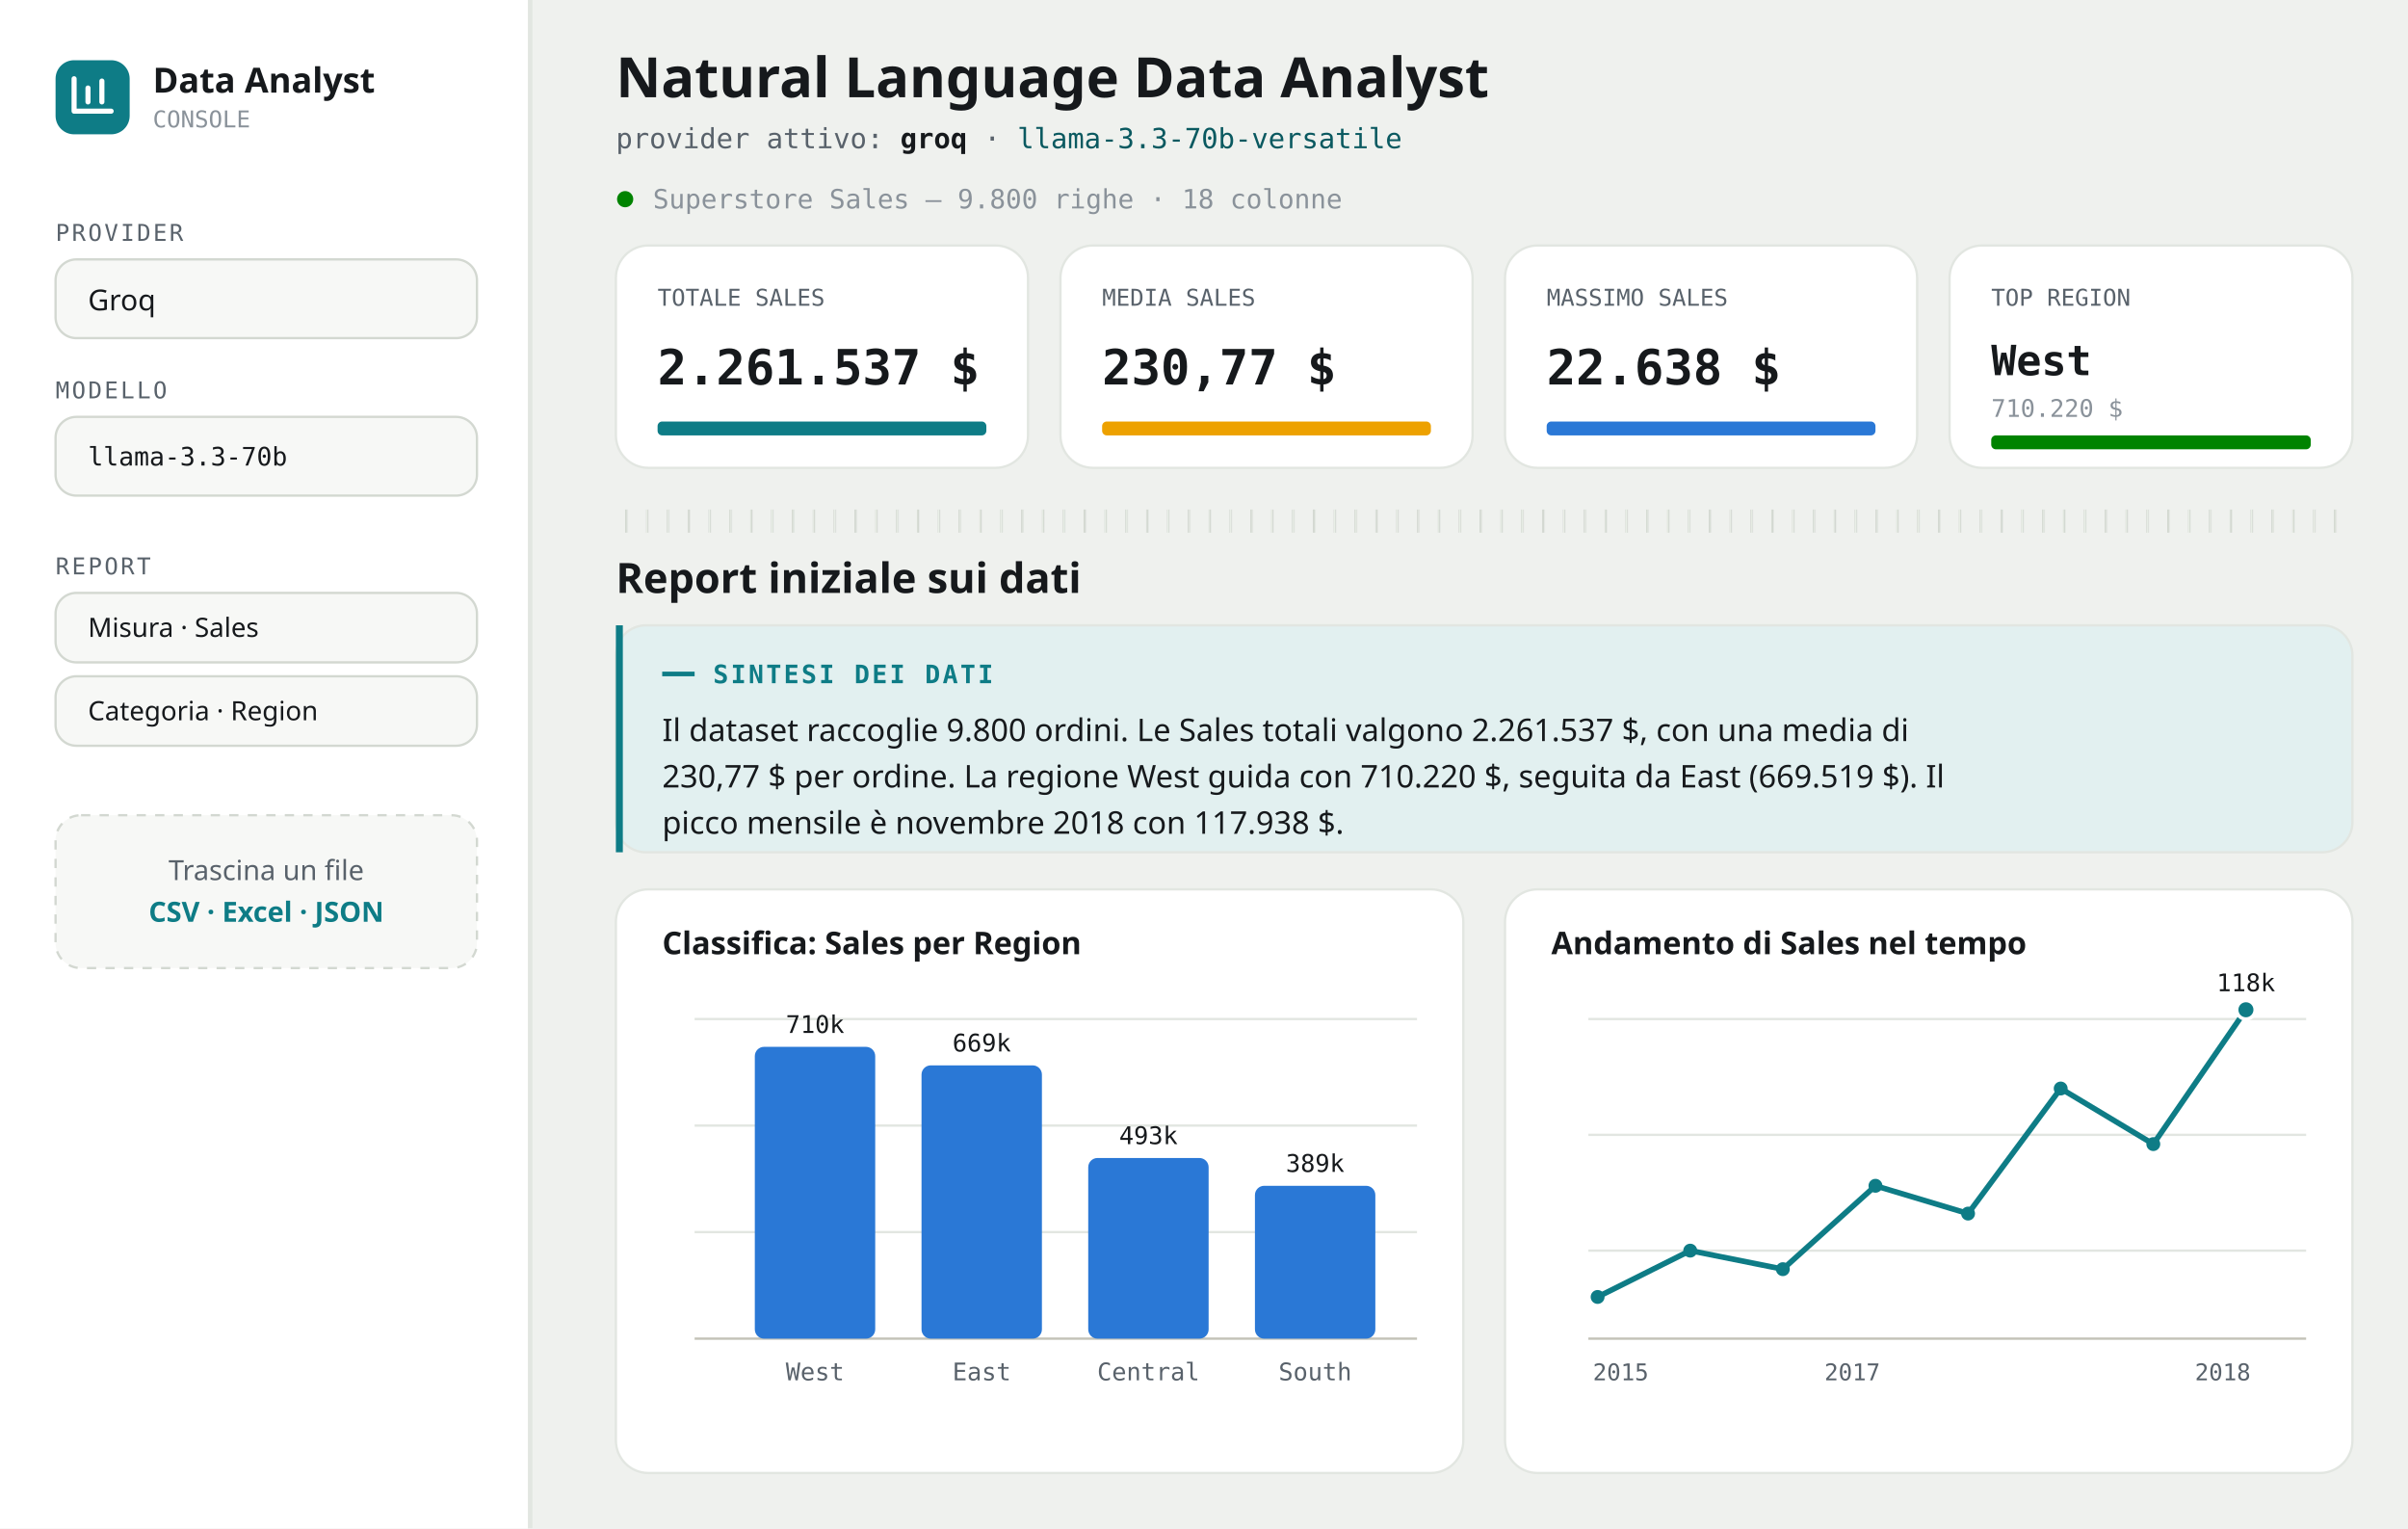
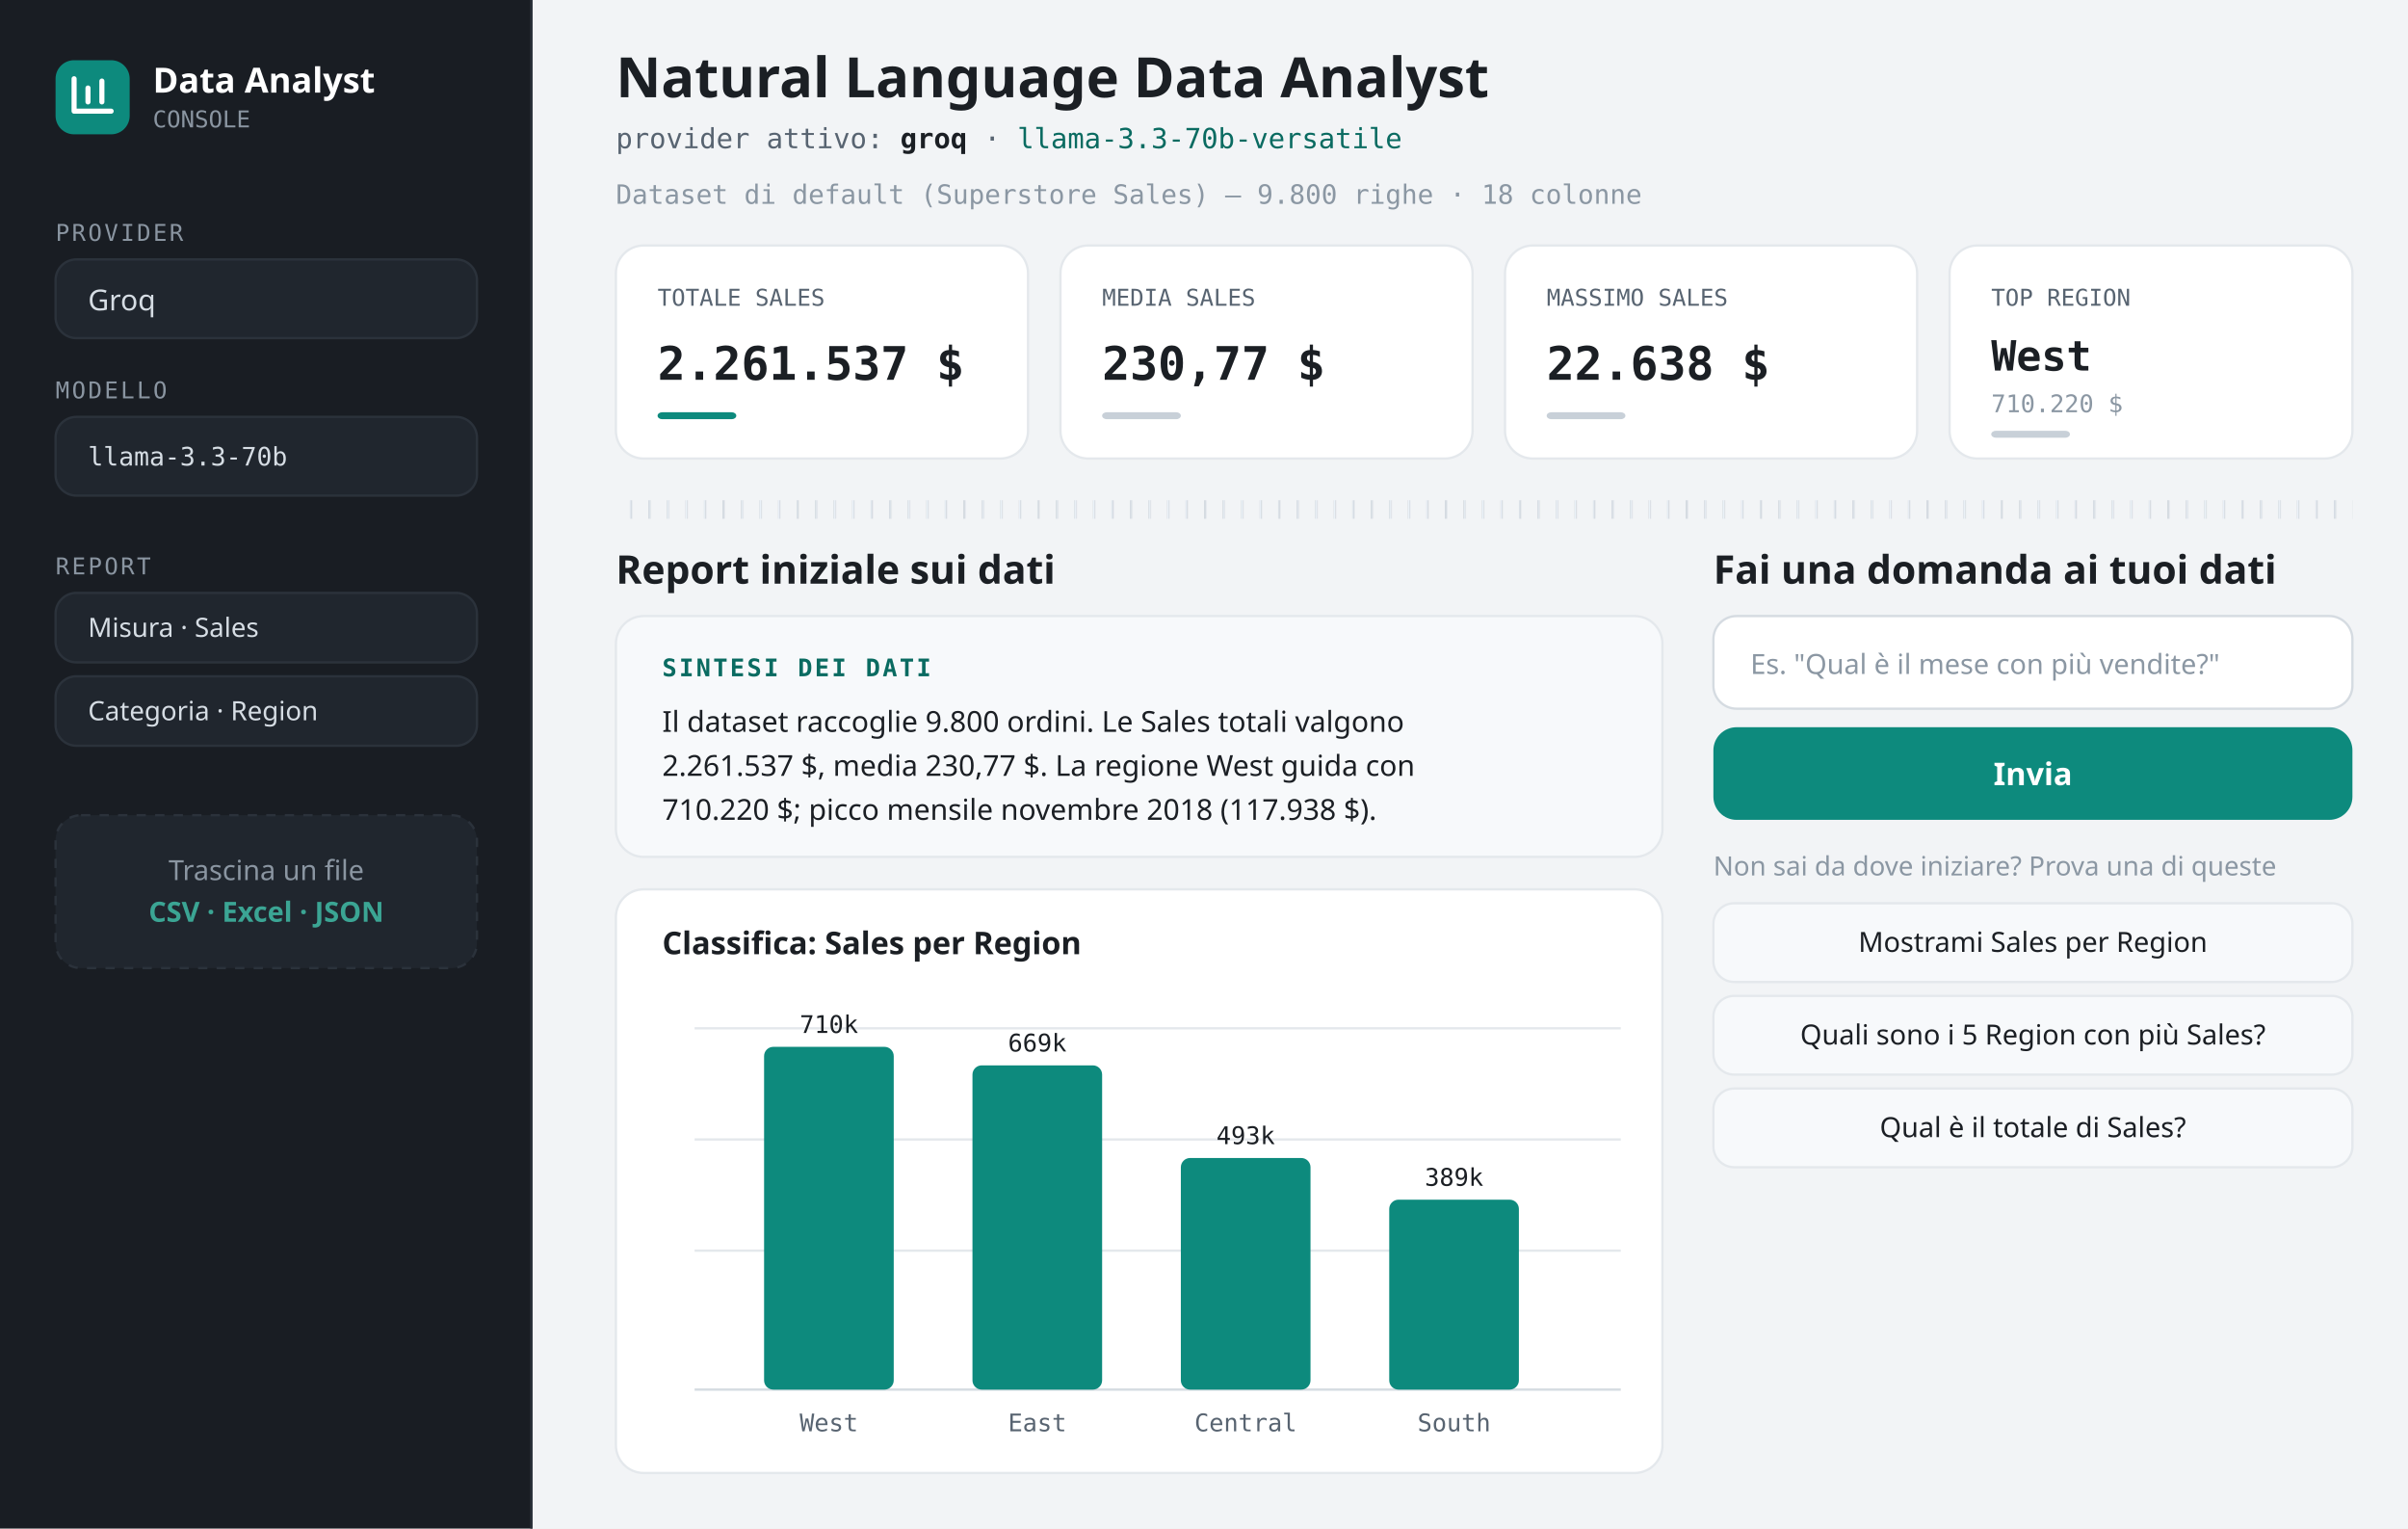
- <svg xmlns="http://www.w3.org/2000/svg" width="1040" height="660" viewBox="0 0 1040 660" font-family="'Segoe UI',system-ui,sans-serif">
-   <rect width="1040" height="660" fill="#EFF1EE" />
-   <rect x="0" y="0" width="230" height="660" fill="#FFFFFF" />
-   <rect x="228" y="0" width="2" height="660" fill="#E2E6E1" />
-   <rect x="24" y="26" width="32" height="32" rx="8" fill="#0E7C86" />
+ <svg xmlns="http://www.w3.org/2000/svg" width="1040" height="660" viewBox="0 0 1040 660" font-family="'IBM Plex Sans','Segoe UI',system-ui,sans-serif">
+   <rect width="1040" height="660" fill="#f2f4f6" />
+   <rect x="0" y="0" width="230" height="660" fill="#191d23" />
+   <rect x="229" y="0" width="1" height="660" fill="#2b323b" />
+   <rect x="24" y="26" width="32" height="32" rx="8" fill="#0d8a7d" />
  <path d="M32 48 V34 M32 48 h16 M38 44 v-6 M44 44 v-9" stroke="#fff" stroke-width="2.2" fill="none" stroke-linecap="round" />
-   <text x="66" y="40" font-size="15" font-weight="700" fill="#16191C">Data Analyst</text>
-   <text x="66" y="55" font-size="10" font-family="monospace" fill="#8A929A">CONSOLE</text>
-   <text x="24" y="104" font-size="10" font-family="monospace" letter-spacing="1" fill="#59626B">PROVIDER</text>
-   <rect x="24" y="112" width="182" height="34" rx="9" fill="#F7F8F6" stroke="#D3D8D1" />
-   <text x="38" y="134" font-size="12.5" fill="#16191C">Groq</text>
-   <text x="24" y="172" font-size="10" font-family="monospace" letter-spacing="1" fill="#59626B">MODELLO</text>
-   <rect x="24" y="180" width="182" height="34" rx="9" fill="#F7F8F6" stroke="#D3D8D1" />
-   <text x="38" y="201" font-size="11" font-family="monospace" fill="#16191C">llama-3.3-70b</text>
-   <text x="24" y="248" font-size="10" font-family="monospace" letter-spacing="1" fill="#59626B">REPORT</text>
-   <rect x="24" y="256" width="182" height="30" rx="9" fill="#F7F8F6" stroke="#D3D8D1" />
-   <text x="38" y="275" font-size="11.5" fill="#16191C">Misura · Sales</text>
-   <rect x="24" y="292" width="182" height="30" rx="9" fill="#F7F8F6" stroke="#D3D8D1" />
-   <text x="38" y="311" font-size="11.5" fill="#16191C">Categoria · Region</text>
-   <rect x="24" y="352" width="182" height="66" rx="11" fill="#F7F8F6" stroke="#D3D8D1" stroke-dasharray="4 4" />
-   <text x="115" y="380" font-size="12" fill="#59626B" text-anchor="middle">Trascina un file</text>
-   <text x="115" y="398" font-size="12" font-weight="600" fill="#0E7C86" text-anchor="middle">CSV · Excel · JSON</text>
-   <text x="266" y="42" font-size="24" font-weight="700" fill="#16191C">Natural Language Data Analyst</text>
-   <text x="266" y="64" font-size="12" font-family="monospace" fill="#59626B">provider attivo: <tspan fill="#16191C" font-weight="600">groq</tspan> · <tspan fill="#0A5960">llama-3.3-70b-versatile</tspan>
+   <text x="66" y="40" font-size="15" font-weight="700" fill="#ffffff">Data Analyst</text>
+   <text x="66" y="55" font-size="10" font-family="monospace" fill="#8a95a1">CONSOLE</text>
+   <text x="24" y="104" font-size="10" font-family="monospace" letter-spacing="1" fill="#8a95a1">PROVIDER</text>
+   <rect x="24" y="112" width="182" height="34" rx="9" fill="#20262e" stroke="#2b323b" />
+   <text x="38" y="134" font-size="12.5" fill="#d6dde4">Groq</text>
+   <text x="24" y="172" font-size="10" font-family="monospace" letter-spacing="1" fill="#8a95a1">MODELLO</text>
+   <rect x="24" y="180" width="182" height="34" rx="9" fill="#20262e" stroke="#2b323b" />
+   <text x="38" y="201" font-size="11" font-family="monospace" fill="#d6dde4">llama-3.3-70b</text>
+   <text x="24" y="248" font-size="10" font-family="monospace" letter-spacing="1" fill="#8a95a1">REPORT</text>
+   <rect x="24" y="256" width="182" height="30" rx="9" fill="#20262e" stroke="#2b323b" />
+   <text x="38" y="275" font-size="11.5" fill="#d6dde4">Misura · Sales</text>
+   <rect x="24" y="292" width="182" height="30" rx="9" fill="#20262e" stroke="#2b323b" />
+   <text x="38" y="311" font-size="11.5" fill="#d6dde4">Categoria · Region</text>
+   <rect x="24" y="352" width="182" height="66" rx="11" fill="#20262e" stroke="#2b323b" stroke-dasharray="4 4" />
+   <text x="115" y="380" font-size="12" fill="#8a95a1" text-anchor="middle">Trascina un file</text>
+   <text x="115" y="398" font-size="12" font-weight="600" fill="#3ba594" text-anchor="middle">CSV · Excel · JSON</text>
+   <text x="266" y="42" font-size="24" font-weight="700" fill="#1b1f24">Natural Language Data Analyst</text>
+   <text x="266" y="64" font-size="12" font-family="monospace" fill="#586471">provider attivo: <tspan fill="#1b1f24" font-weight="600">groq</tspan> · <tspan fill="#0a6b61">llama-3.3-70b-versatile</tspan>
  </text>
-   <circle cx="270" cy="86" r="3.5" fill="#008300" />
-   <text x="282" y="90" font-size="11.5" font-family="monospace" fill="#8A929A">Superstore Sales — 9.800 righe · 18 colonne</text>
+   <text x="266" y="88" font-size="11.5" font-family="monospace" fill="#8b97a3">Dataset di default (Superstore Sales) — 9.800 righe · 18 colonne</text>
  <g>
-     <rect x="266" y="106" width="178" height="96" rx="14" fill="#FFFFFF" stroke="#E2E6E1" />
-     <text x="284" y="132" font-size="10" font-family="monospace" fill="#59626B">TOTALE SALES</text>
-     <text x="284" y="166" font-size="21" font-family="monospace" font-weight="600" fill="#16191C">2.261.537 $</text>
-     <rect x="284" y="182" width="142" height="6" rx="2" fill="#0E7C86" />
+     <rect x="266" y="106" width="178" height="92" rx="12" fill="#ffffff" stroke="#e4e8ec" />
+     <text x="284" y="132" font-size="10" font-family="monospace" fill="#586471">TOTALE SALES</text>
+     <text x="284" y="164" font-size="20" font-family="monospace" font-weight="600" fill="#1b1f24">2.261.537 $</text>
+     <rect x="284" y="178" width="34" height="3" rx="2" fill="#0d8a7d" />
  </g>
  <g>
-     <rect x="458" y="106" width="178" height="96" rx="14" fill="#FFFFFF" stroke="#E2E6E1" />
-     <text x="476" y="132" font-size="10" font-family="monospace" fill="#59626B">MEDIA SALES</text>
-     <text x="476" y="166" font-size="21" font-family="monospace" font-weight="600" fill="#16191C">230,77 $</text>
-     <rect x="476" y="182" width="142" height="6" rx="2" fill="#eda100" />
+     <rect x="458" y="106" width="178" height="92" rx="12" fill="#ffffff" stroke="#e4e8ec" />
+     <text x="476" y="132" font-size="10" font-family="monospace" fill="#586471">MEDIA SALES</text>
+     <text x="476" y="164" font-size="20" font-family="monospace" font-weight="600" fill="#1b1f24">230,77 $</text>
+     <rect x="476" y="178" width="34" height="3" rx="2" fill="#c8d0d8" />
  </g>
  <g>
-     <rect x="650" y="106" width="178" height="96" rx="14" fill="#FFFFFF" stroke="#E2E6E1" />
-     <text x="668" y="132" font-size="10" font-family="monospace" fill="#59626B">MASSIMO SALES</text>
-     <text x="668" y="166" font-size="21" font-family="monospace" font-weight="600" fill="#16191C">22.638 $</text>
-     <rect x="668" y="182" width="142" height="6" rx="2" fill="#2a78d6" />
+     <rect x="650" y="106" width="178" height="92" rx="12" fill="#ffffff" stroke="#e4e8ec" />
+     <text x="668" y="132" font-size="10" font-family="monospace" fill="#586471">MASSIMO SALES</text>
+     <text x="668" y="164" font-size="20" font-family="monospace" font-weight="600" fill="#1b1f24">22.638 $</text>
+     <rect x="668" y="178" width="34" height="3" rx="2" fill="#c8d0d8" />
  </g>
  <g>
-     <rect x="842" y="106" width="174" height="96" rx="14" fill="#FFFFFF" stroke="#E2E6E1" />
-     <text x="860" y="132" font-size="10" font-family="monospace" fill="#59626B">TOP REGION</text>
-     <text x="860" y="162" font-size="18" font-family="monospace" font-weight="600" fill="#16191C">West</text>
-     <text x="860" y="180" font-size="10.5" font-family="monospace" fill="#8A929A">710.220 $</text>
-     <rect x="860" y="188" width="138" height="6" rx="2" fill="#008300" />
+     <rect x="842" y="106" width="174" height="92" rx="12" fill="#ffffff" stroke="#e4e8ec" />
+     <text x="860" y="132" font-size="10" font-family="monospace" fill="#586471">TOP REGION</text>
+     <text x="860" y="160" font-size="18" font-family="monospace" font-weight="600" fill="#1b1f24">West</text>
+     <text x="860" y="178" font-size="10.5" font-family="monospace" fill="#8b97a3">710.220 $</text>
+     <rect x="860" y="186" width="34" height="3" rx="2" fill="#c8d0d8" />
  </g>
-   <rect x="266" y="220" width="750" height="10" fill="url(#scale)" />
+   <rect x="266" y="216" width="750" height="8" fill="url(#scale)" />
  <defs>
-     <pattern id="scale" width="9" height="10" patternUnits="userSpaceOnUse">
-       <rect width="1" height="10" fill="#D3D8D1" />
+     <pattern id="scale" width="8" height="8" patternUnits="userSpaceOnUse">
+       <rect width="1" height="8" fill="#d5dbe1" />
    </pattern>
  </defs>
-   <text x="266" y="256" font-size="18" font-weight="700" fill="#16191C">Report iniziale sui dati</text>
-   <rect x="266" y="270" width="750" height="98" rx="13" fill="#E2F0F0" stroke="#E2E6E1" />
-   <rect x="266" y="270" width="3" height="98" fill="#0E7C86" />
-   <rect x="286" y="290" width="14" height="2" fill="#0E7C86" />
-   <text x="308" y="295" font-size="11" font-family="monospace" letter-spacing="1" font-weight="600" fill="#0E7C86">SINTESI DEI DATI</text>
-   <text x="286" y="320" font-size="13.5" fill="#16191C">Il dataset raccoglie 9.800 ordini. Le Sales totali valgono 2.261.537 $, con una media di</text>
-   <text x="286" y="340" font-size="13.5" fill="#16191C">230,77 $ per ordine. La regione West guida con 710.220 $, seguita da East (669.519 $). Il</text>
-   <text x="286" y="360" font-size="13.5" fill="#16191C">picco mensile è novembre 2018 con 117.938 $.</text>
-   <rect x="266" y="384" width="366" height="252" rx="14" fill="#FFFFFF" stroke="#E2E6E1" />
-   <text x="286" y="412" font-size="13.5" font-weight="700" fill="#16191C">Classifica: Sales per Region</text>
-   <line x1="300" y1="440" x2="612" y2="440" stroke="#E2E6E1" />
-   <line x1="300" y1="486" x2="612" y2="486" stroke="#E2E6E1" />
-   <line x1="300" y1="532" x2="612" y2="532" stroke="#E2E6E1" />
-   <line x1="300" y1="578" x2="612" y2="578" stroke="#C3C2B7" />
-   <rect x="326" y="452" width="52" height="126" rx="4" fill="#2a78d6" />
-   <rect x="398" y="460" width="52" height="118" rx="4" fill="#2a78d6" />
-   <rect x="470" y="500" width="52" height="78" rx="4" fill="#2a78d6" />
-   <rect x="542" y="512" width="52" height="66" rx="4" fill="#2a78d6" />
-   <g font-family="monospace" font-size="10.5" fill="#16191C" text-anchor="middle">
-     <text x="352" y="446">710k</text>
-     <text x="424" y="454">669k</text>
-     <text x="496" y="494">493k</text>
-     <text x="568" y="506">389k</text>
+   <text x="266" y="252" font-size="17" font-weight="700" fill="#1b1f24">Report iniziale sui dati</text>
+   <rect x="266" y="266" width="452" height="104" rx="12" fill="#f7f9fb" stroke="#e4e8ec" />
+   <text x="286" y="292" font-size="10.5" font-family="monospace" letter-spacing="1" font-weight="600" fill="#0a6b61">SINTESI DEI DATI</text>
+   <text x="286" y="316" font-size="12.5" fill="#1b1f24">Il dataset raccoglie 9.800 ordini. Le Sales totali valgono</text>
+   <text x="286" y="335" font-size="12.5" fill="#1b1f24">2.261.537 $, media 230,77 $. La regione West guida con</text>
+   <text x="286" y="354" font-size="12.5" fill="#1b1f24">710.220 $; picco mensile novembre 2018 (117.938 $).</text>
+   <rect x="266" y="384" width="452" height="252" rx="12" fill="#ffffff" stroke="#e4e8ec" />
+   <text x="286" y="412" font-size="13.5" font-weight="700" fill="#1b1f24">Classifica: Sales per Region</text>
+   <line x1="300" y1="444" x2="700" y2="444" stroke="#e4e8ec" />
+   <line x1="300" y1="492" x2="700" y2="492" stroke="#e4e8ec" />
+   <line x1="300" y1="540" x2="700" y2="540" stroke="#e4e8ec" />
+   <line x1="300" y1="600" x2="700" y2="600" stroke="#d5dbe1" />
+   <rect x="330" y="452" width="56" height="148" rx="4" fill="#0d8a7d" />
+   <rect x="420" y="460" width="56" height="140" rx="4" fill="#0d8a7d" />
+   <rect x="510" y="500" width="56" height="100" rx="4" fill="#0d8a7d" />
+   <rect x="600" y="518" width="56" height="82" rx="4" fill="#0d8a7d" />
+   <g font-family="monospace" font-size="10.5" fill="#1b1f24" text-anchor="middle">
+     <text x="358" y="446">710k</text>
+     <text x="448" y="454">669k</text>
+     <text x="538" y="494">493k</text>
+     <text x="628" y="512">389k</text>
  </g>
-   <g font-family="monospace" font-size="10.5" fill="#59626B" text-anchor="middle">
-     <text x="352" y="596">West</text>
-     <text x="424" y="596">East</text>
-     <text x="496" y="596">Central</text>
-     <text x="568" y="596">South</text>
+   <g font-family="monospace" font-size="10.5" fill="#586471" text-anchor="middle">
+     <text x="358" y="618">West</text>
+     <text x="448" y="618">East</text>
+     <text x="538" y="618">Central</text>
+     <text x="628" y="618">South</text>
  </g>
-   <rect x="650" y="384" width="366" height="252" rx="14" fill="#FFFFFF" stroke="#E2E6E1" />
-   <text x="670" y="412" font-size="13.5" font-weight="700" fill="#16191C">Andamento di Sales nel tempo</text>
-   <line x1="686" y1="440" x2="996" y2="440" stroke="#E2E6E1" />
-   <line x1="686" y1="490" x2="996" y2="490" stroke="#E2E6E1" />
-   <line x1="686" y1="540" x2="996" y2="540" stroke="#E2E6E1" />
-   <line x1="686" y1="578" x2="996" y2="578" stroke="#C3C2B7" />
-   <polyline points="690,560 730,540 770,548 810,512 850,524 890,470 930,494 970,436" fill="none" stroke="#0E7C86" stroke-width="2.4" stroke-linejoin="round" stroke-linecap="round" />
-   <g fill="#0E7C86">
-     <circle cx="690" cy="560" r="3" />
-     <circle cx="730" cy="540" r="3" />
-     <circle cx="770" cy="548" r="3" />
-     <circle cx="810" cy="512" r="3" />
-     <circle cx="850" cy="524" r="3" />
-     <circle cx="890" cy="470" r="3" />
-     <circle cx="930" cy="494" r="3" />
-     <circle cx="970" cy="436" r="4" stroke="#fff" stroke-width="1.5" />
-   </g>
-   <text x="970" y="428" font-size="10.5" font-family="monospace" fill="#16191C" text-anchor="middle">118k</text>
-   <g font-family="monospace" font-size="10" fill="#59626B" text-anchor="middle">
-     <text x="700" y="596">2015</text>
-     <text x="800" y="596">2017</text>
-     <text x="960" y="596">2018</text>
-   </g>
+   <text x="740" y="252" font-size="17" font-weight="700" fill="#1b1f24">Fai una domanda ai tuoi dati</text>
+   <rect x="740" y="266" width="276" height="40" rx="10" fill="#ffffff" stroke="#d5dbe1" />
+   <text x="756" y="291" font-size="12" fill="#8b97a3">Es. "Qual è il mese con più vendite?"</text>
+   <rect x="740" y="314" width="276" height="40" rx="10" fill="#0d8a7d" />
+   <text x="878" y="339" font-size="13.5" font-weight="600" fill="#ffffff" text-anchor="middle">Invia</text>
+   <text x="740" y="378" font-size="11.5" fill="#8b97a3">Non sai da dove iniziare? Prova una di queste</text>
+   <rect x="740" y="390" width="276" height="34" rx="9" fill="#f7f9fb" stroke="#e4e8ec" />
+   <text x="878" y="411" font-size="12" fill="#1b1f24" text-anchor="middle">Mostrami Sales per Region</text>
+   <rect x="740" y="430" width="276" height="34" rx="9" fill="#f7f9fb" stroke="#e4e8ec" />
+   <text x="878" y="451" font-size="12" fill="#1b1f24" text-anchor="middle">Quali sono i 5 Region con più Sales?</text>
+   <rect x="740" y="470" width="276" height="34" rx="9" fill="#f7f9fb" stroke="#e4e8ec" />
+   <text x="878" y="491" font-size="12" fill="#1b1f24" text-anchor="middle">Qual è il totale di Sales?</text>
</svg>
